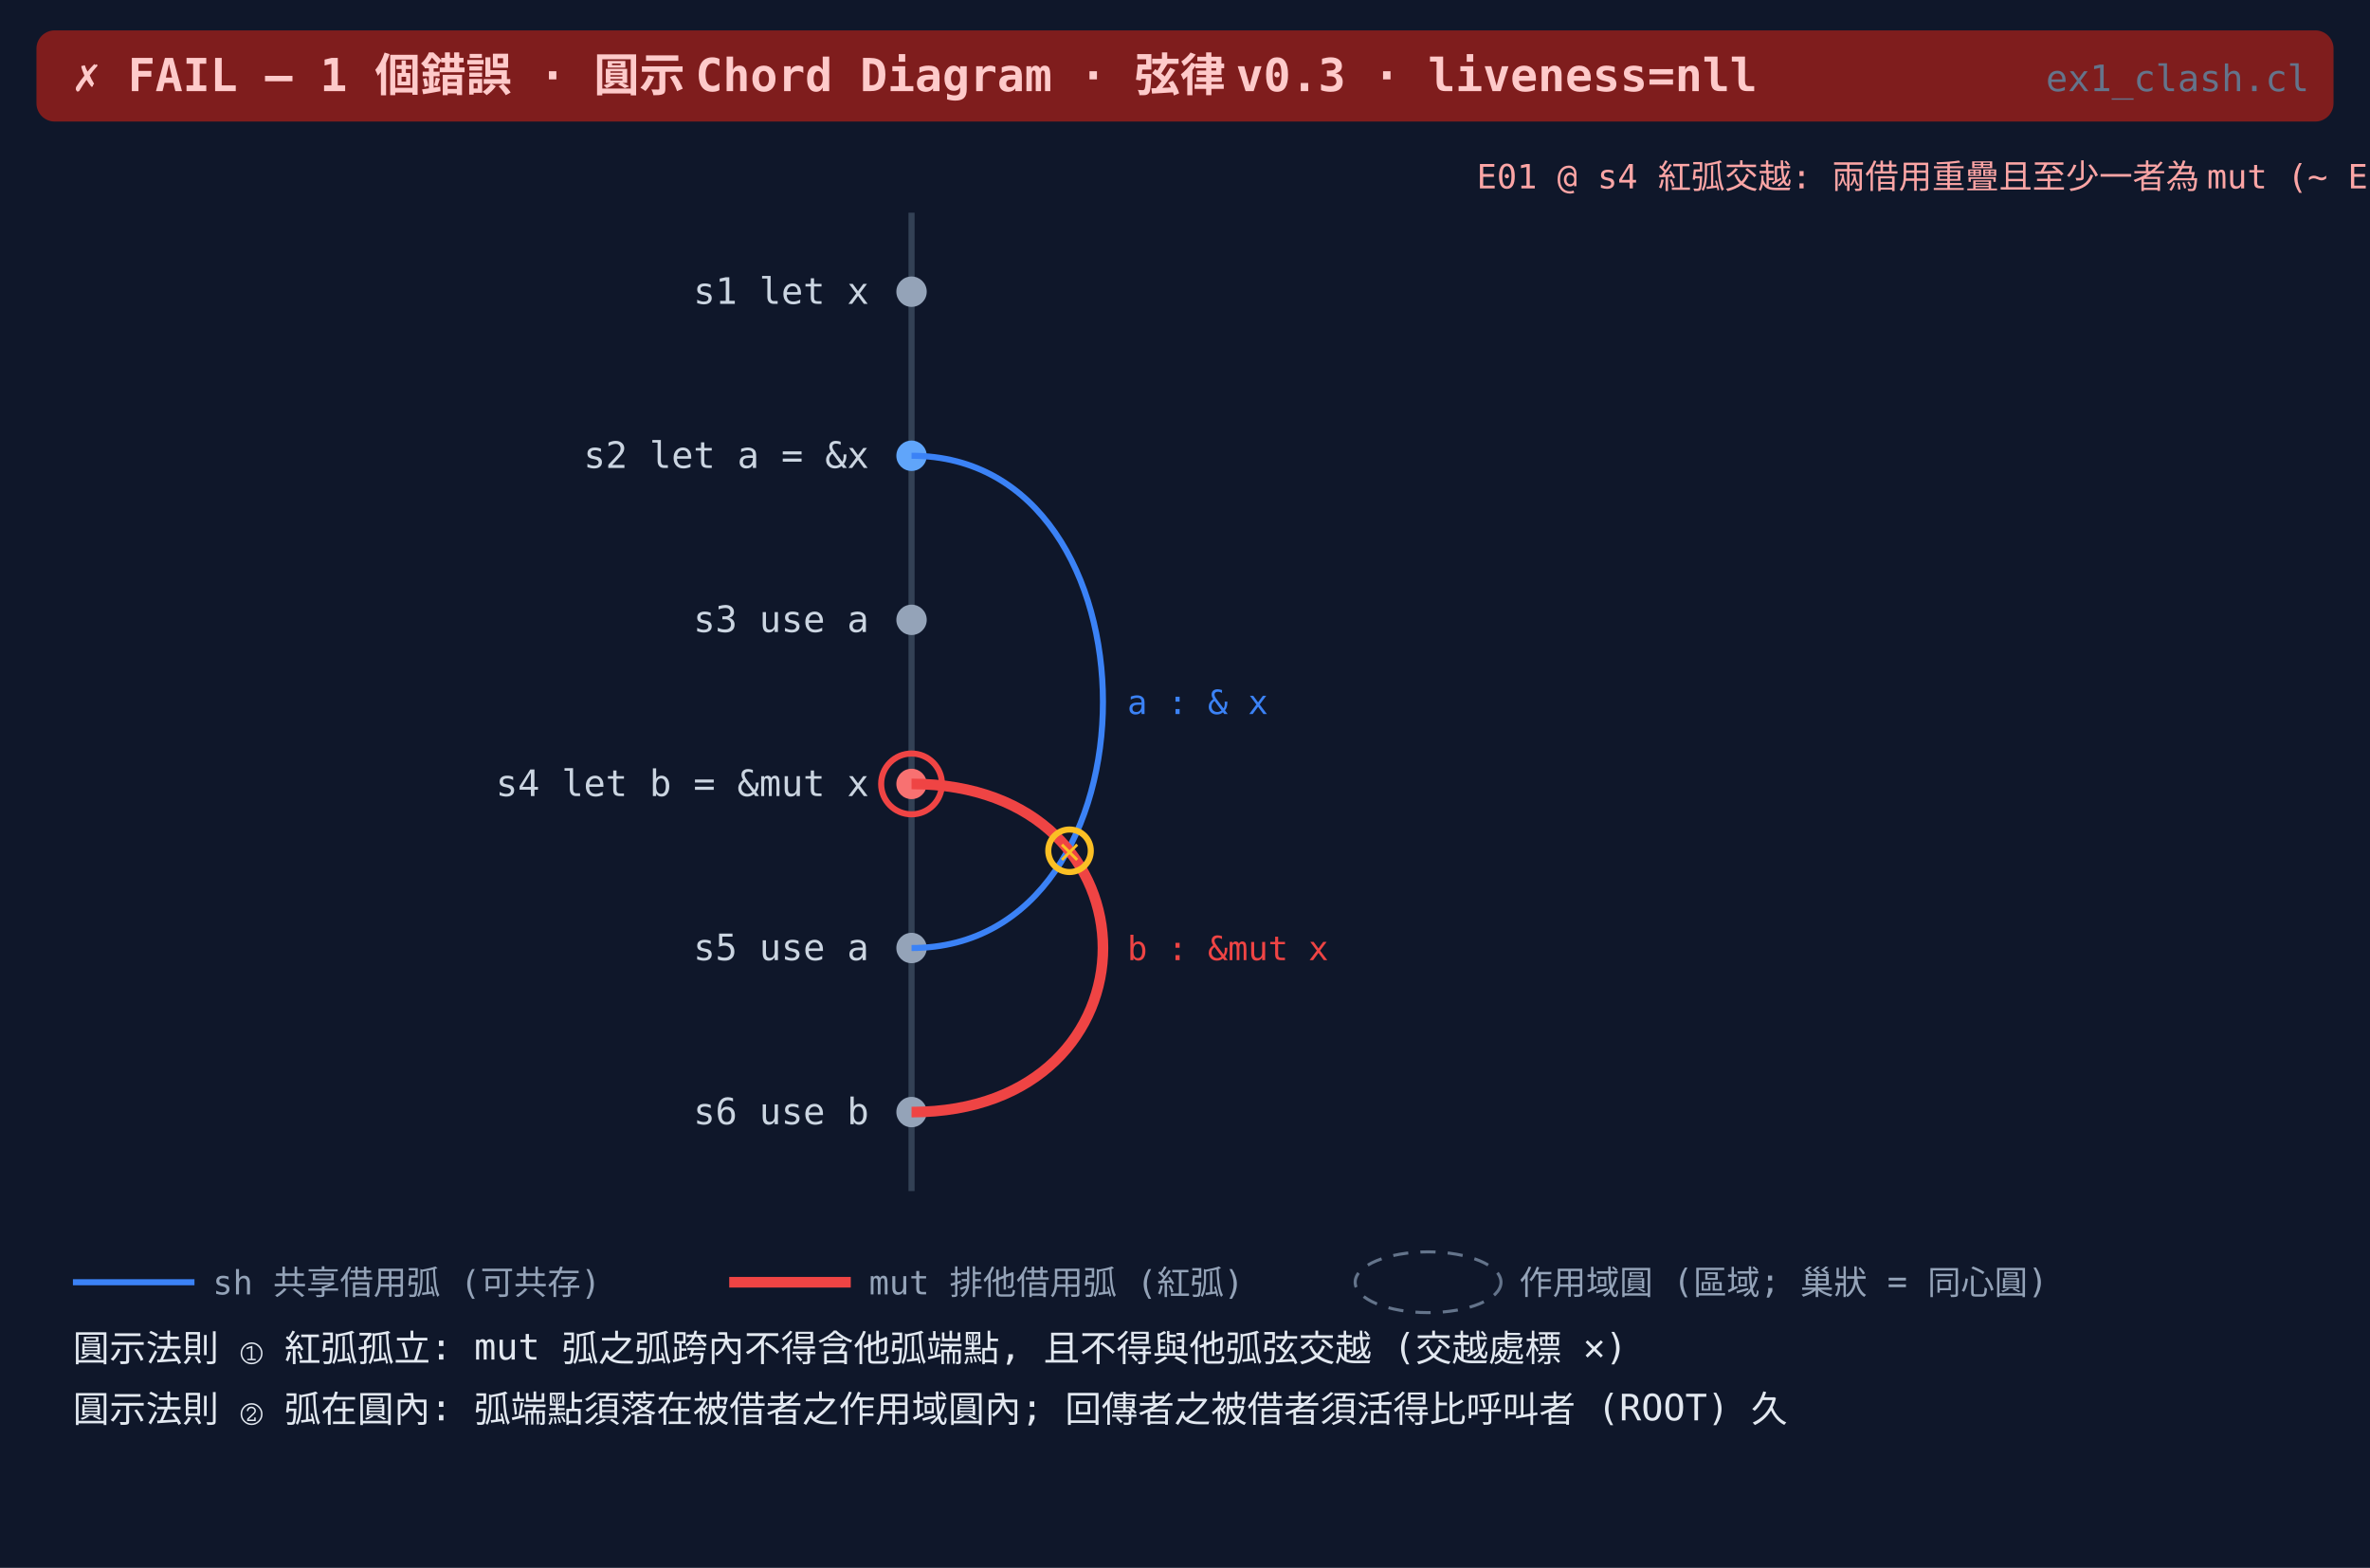
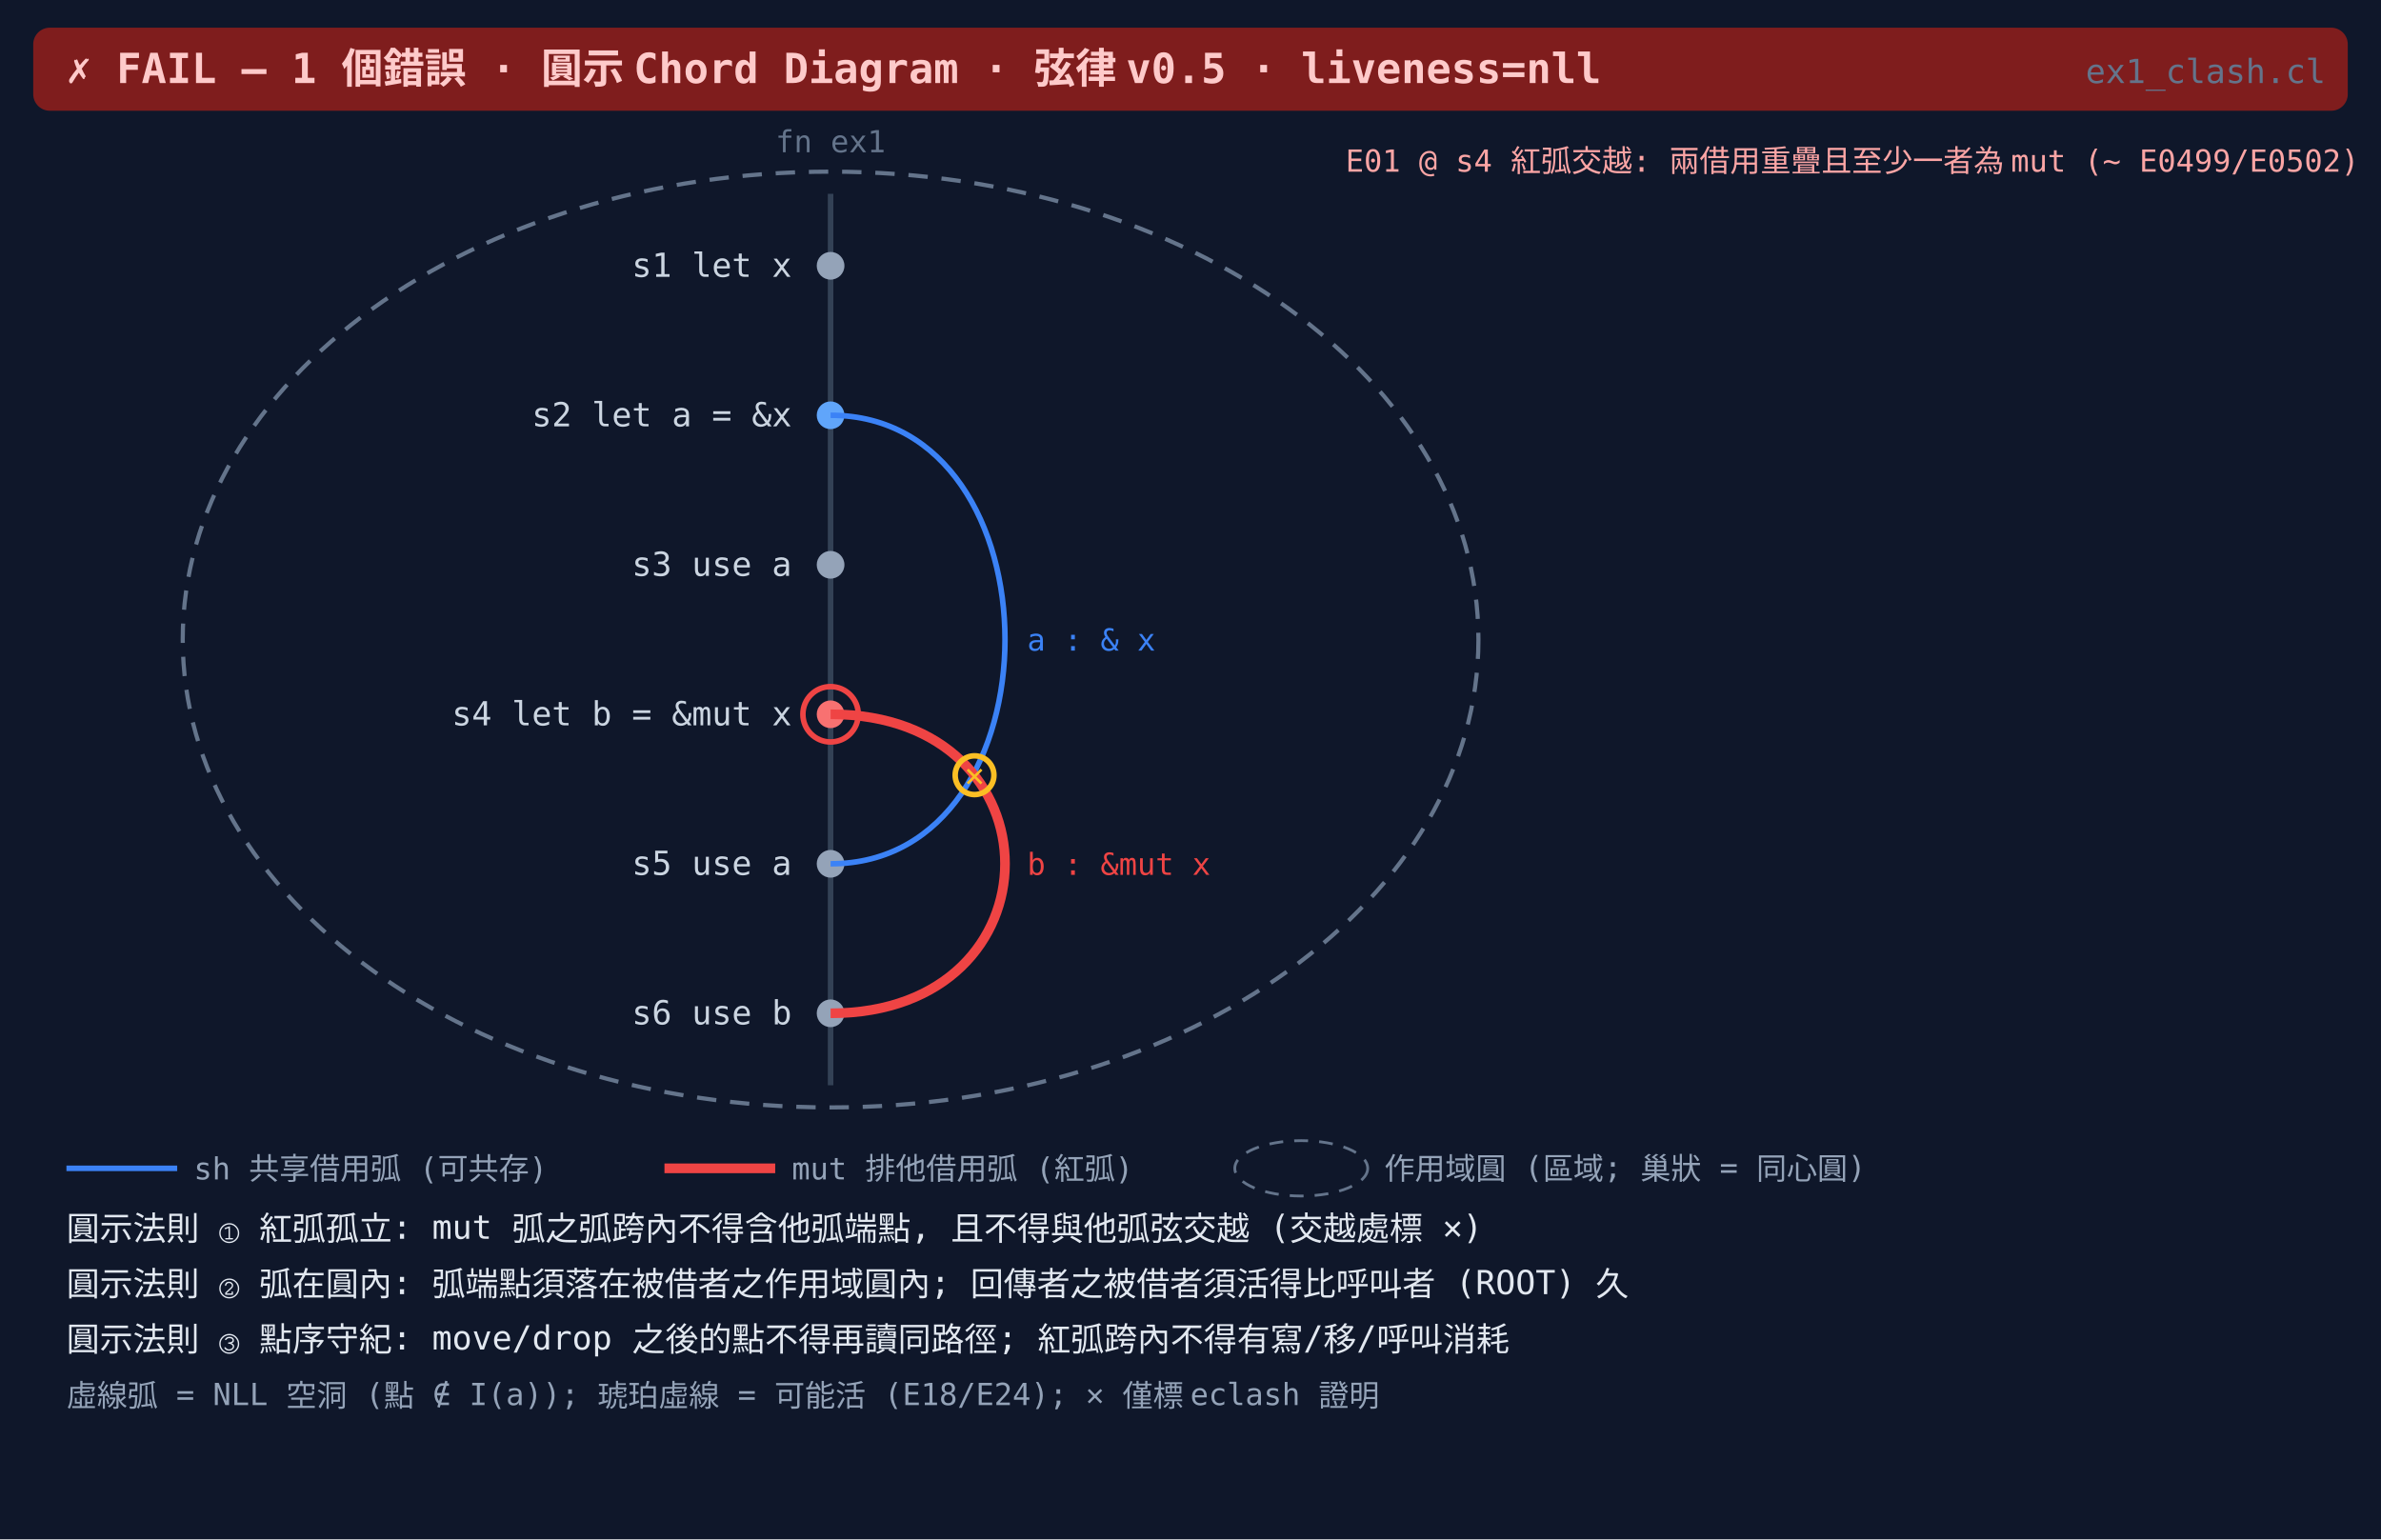
- <svg xmlns="http://www.w3.org/2000/svg" width="780" height="516" viewBox="0 0 780 516" font-family="monospace">
+ <svg xmlns="http://www.w3.org/2000/svg" width="860" height="556" viewBox="0 0 860 556" font-family="monospace">
  <rect width="100%" height="100%" fill="#0f172a" />
-   <rect x="12" y="10" width="756" height="30" rx="6" fill="#7f1d1d" />
-   <text x="24" y="30" fill="#fecaca" font-size="15" font-weight="bold">✗ FAIL — 1 個錯誤  ·  圓示 Chord Diagram · 弦律 v0.3 · liveness=nll</text>
-   <text x="760" y="30" fill="#64748b" font-size="12" text-anchor="end">ex1_clash.cl</text>
+   <rect x="12" y="10" width="836" height="30" rx="6" fill="#7f1d1d" />
+   <text x="24" y="30" fill="#fecaca" font-size="15" font-weight="bold">✗ FAIL — 1 個錯誤  ·  圓示 Chord Diagram · 弦律 v0.5 · liveness=nll</text>
+   <text x="840" y="30" fill="#64748b" font-size="12" text-anchor="end">ex1_clash.cl</text>
  <line x1="300" y1="70" x2="300" y2="392" stroke="#334155" stroke-width="2" />
+   <ellipse cx="300" cy="231" rx="234" ry="169" fill="none" stroke="#64748b" stroke-width="1.5" stroke-dasharray="7 5" />
+   <text x="300" y="55" fill="#64748b" font-size="11" text-anchor="middle">fn ex1</text>
  <circle cx="300" cy="96" r="5" fill="#94a3b8" />
  <text x="286" y="100" fill="#cbd5e1" font-size="12" text-anchor="end">s1  let x</text>
  <circle cx="300" cy="150" r="5" fill="#60a5fa" />
  <text x="286" y="154" fill="#cbd5e1" font-size="12" text-anchor="end">s2  let a = &amp;x</text>
  <circle cx="300" cy="204" r="5" fill="#94a3b8" />
  <text x="286" y="208" fill="#cbd5e1" font-size="12" text-anchor="end">s3  use a</text>
  <circle cx="300" cy="258" r="5" fill="#f87171" />
  <circle cx="300" cy="258" r="10" fill="none" stroke="#ef4444" stroke-width="2" />
  <text x="286" y="262" fill="#cbd5e1" font-size="12" text-anchor="end">s4  let b = &amp;mut x</text>
  <circle cx="300" cy="312" r="5" fill="#94a3b8" />
  <text x="286" y="316" fill="#cbd5e1" font-size="12" text-anchor="end">s5  use a</text>
  <circle cx="300" cy="366" r="5" fill="#94a3b8" />
  <text x="286" y="370" fill="#cbd5e1" font-size="12" text-anchor="end">s6  use b</text>
  <path d="M 300 150 C 384 150, 384 312, 300 312" fill="none" stroke="#3b82f6" stroke-width="2" />
  <text x="371" y="235" fill="#3b82f6" font-size="11">a : &amp; x</text>
  <path d="M 300 258 C 384 258, 384 366, 300 366" fill="none" stroke="#ef4444" stroke-width="3.5" />
  <text x="371" y="316" fill="#ef4444" font-size="11">b : &amp;mut x</text>
  <circle cx="352" cy="280" r="7" fill="none" stroke="#fbbf24" stroke-width="2" />
  <text x="352" y="284" fill="#fbbf24" font-size="12" text-anchor="middle">✕</text>
  <text x="486" y="62" fill="#fca5a5" font-size="11">E01 @ s4  紅弧交越: 兩借用重疊且至少一者為 mut (~ E0499/E0502)</text>
  <line x1="24" y1="422" x2="64" y2="422" stroke="#3b82f6" stroke-width="2" />
  <text x="70" y="426" fill="#94a3b8" font-size="11">sh 共享借用弧 (可共存)</text>
  <line x1="240" y1="422" x2="280" y2="422" stroke="#ef4444" stroke-width="3.5" />
  <text x="286" y="426" fill="#94a3b8" font-size="11">mut 排他借用弧 (紅弧)</text>
  <ellipse cx="470" cy="422" rx="24" ry="10" fill="none" stroke="#64748b" stroke-dasharray="5 4" />
  <text x="500" y="426" fill="#94a3b8" font-size="11">作用域圓 (區域; 巢狀 = 同心圓)</text>
  <text x="24" y="448" fill="#e2e8f0" font-size="12">圓示法則 ① 紅弧孤立: mut 弧之弧跨內不得含他弧端點, 且不得與他弧弦交越 (交越處標 ✕)</text>
  <text x="24" y="468" fill="#e2e8f0" font-size="12">圓示法則 ② 弧在圓內: 弧端點須落在被借者之作用域圓內; 回傳者之被借者須活得比呼叫者 (ROOT) 久</text>
+   <text x="24" y="488" fill="#e2e8f0" font-size="12">圓示法則 ③ 點序守紀: move/drop 之後的點不得再讀同路徑; 紅弧跨內不得有寫/移/呼叫消耗</text>
+   <text x="24" y="508" fill="#94a3b8" font-size="11">虛線弧 = NLL 空洞 (點 ∉ I(a)); 琥珀虛線 = 可能活 (E18/E24); ✕ 僅標 eclash 證明</text>
</svg>
